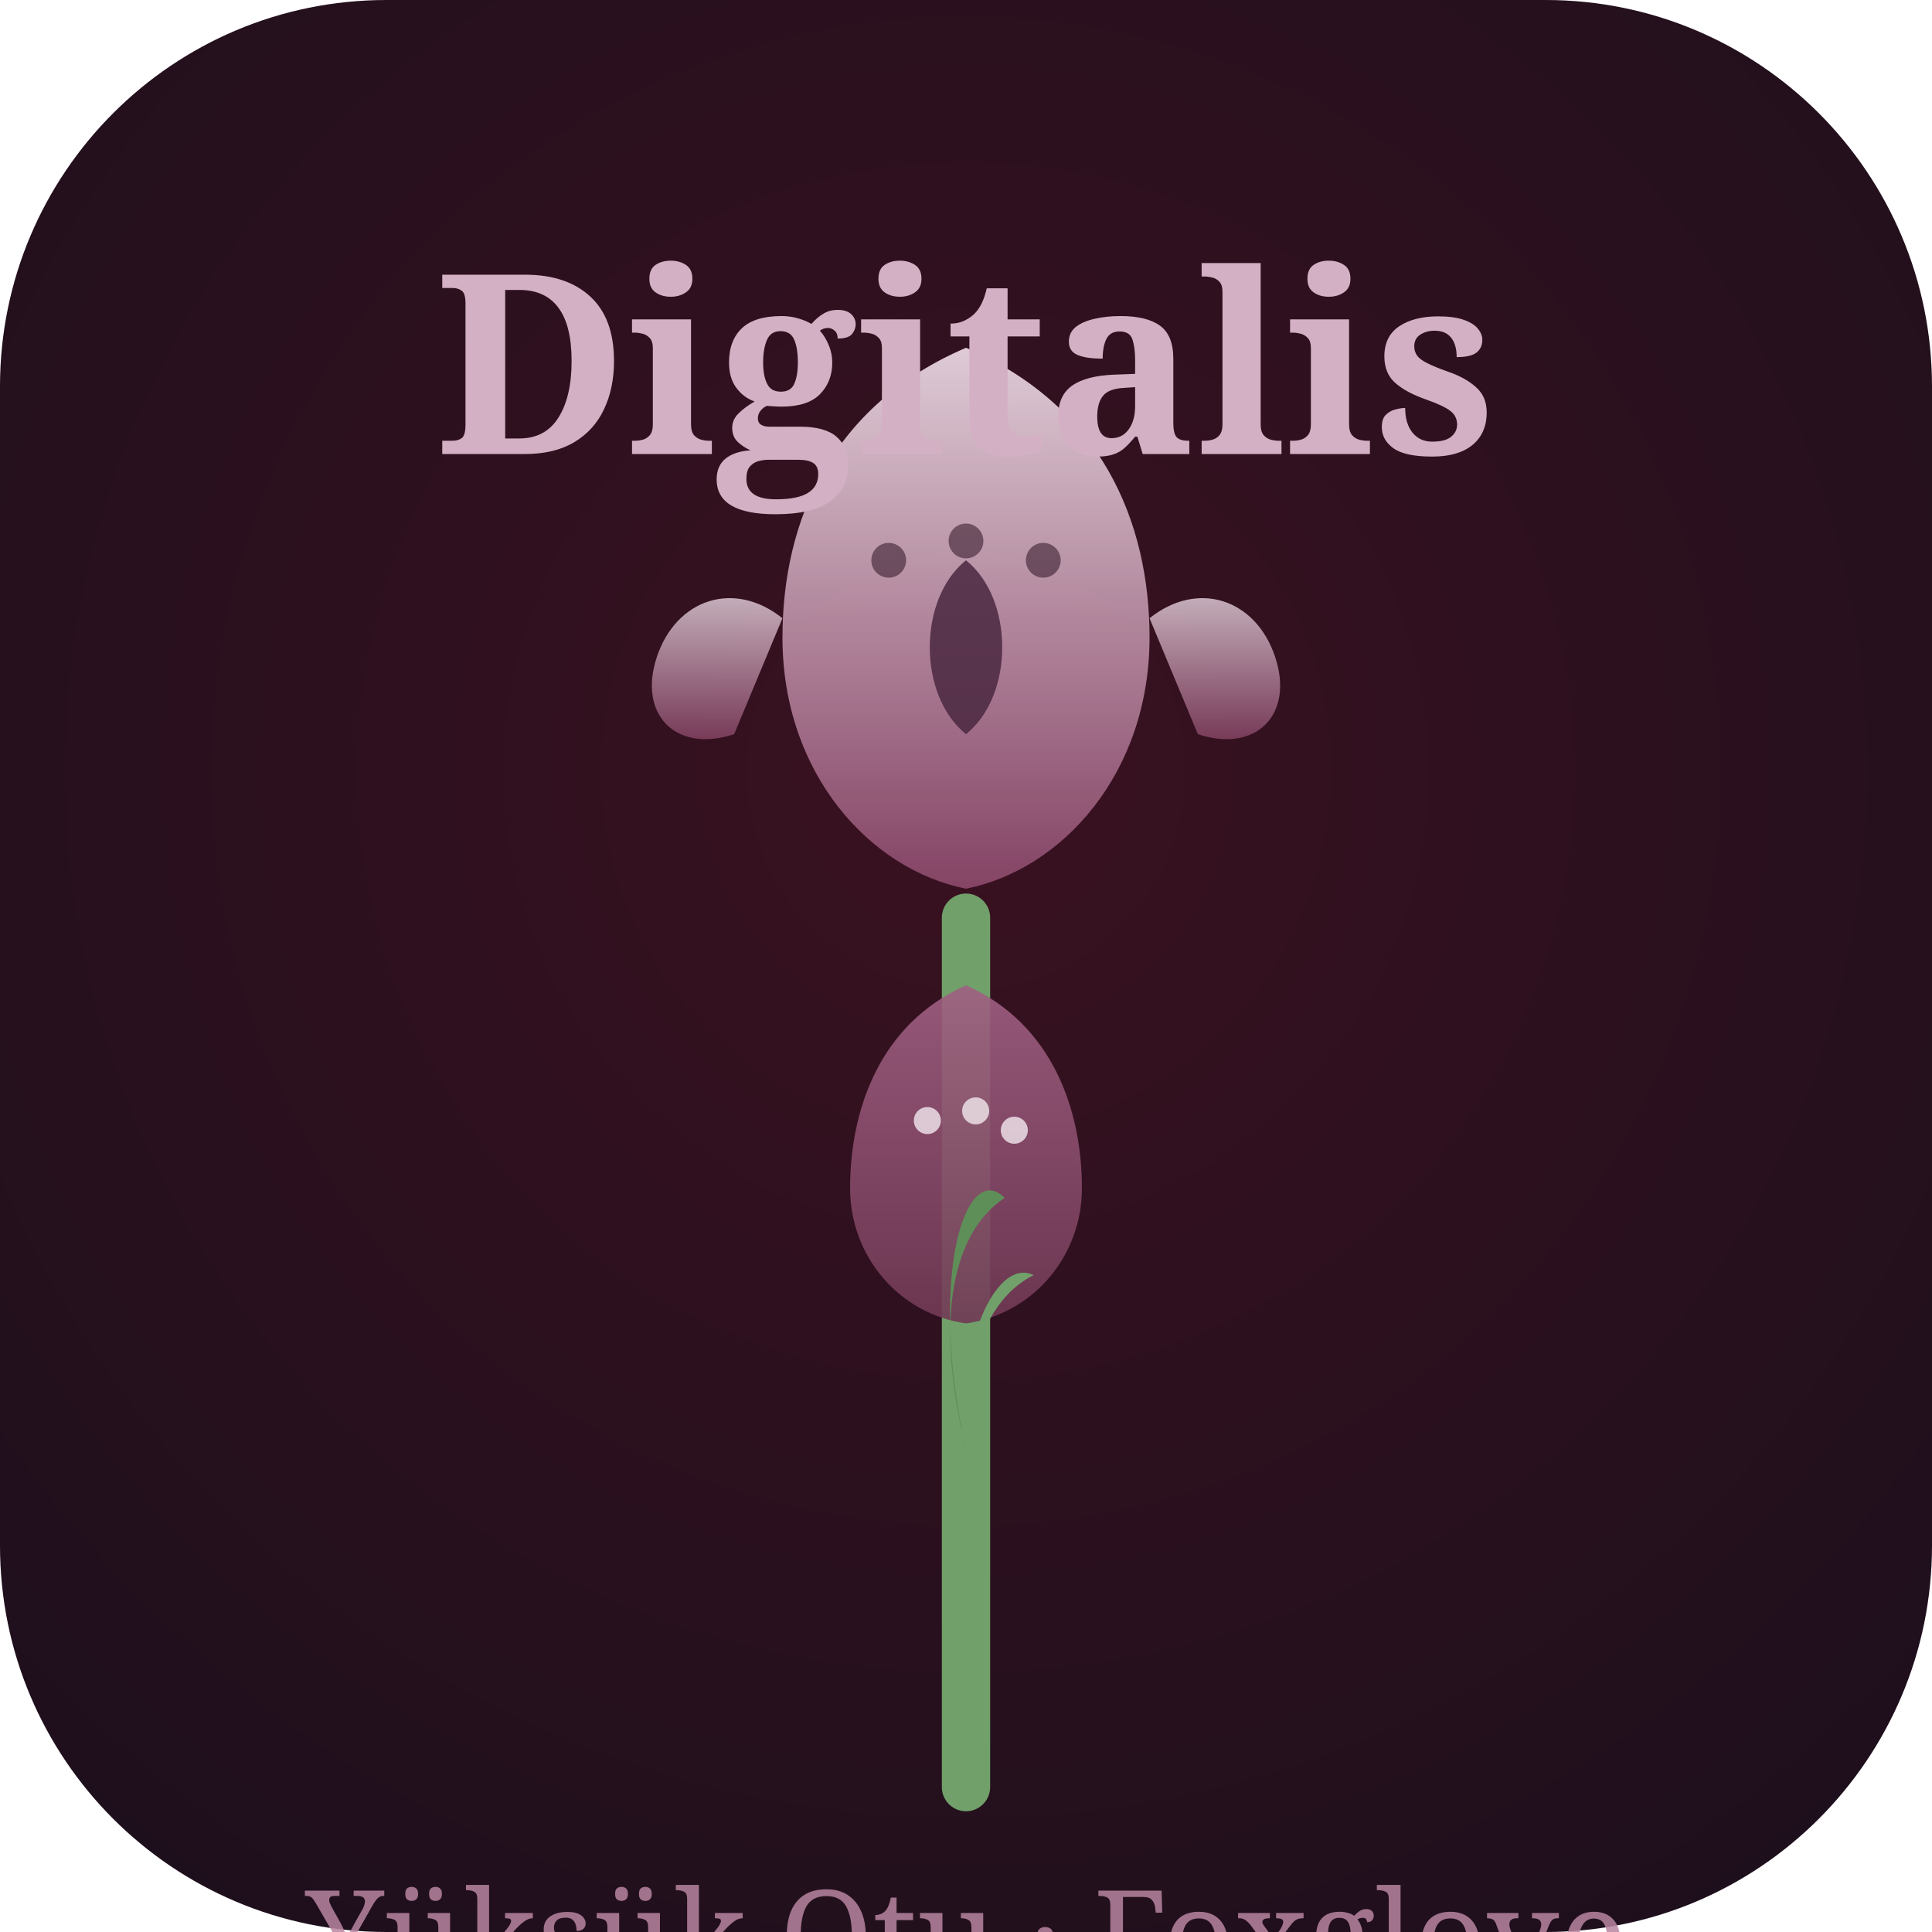
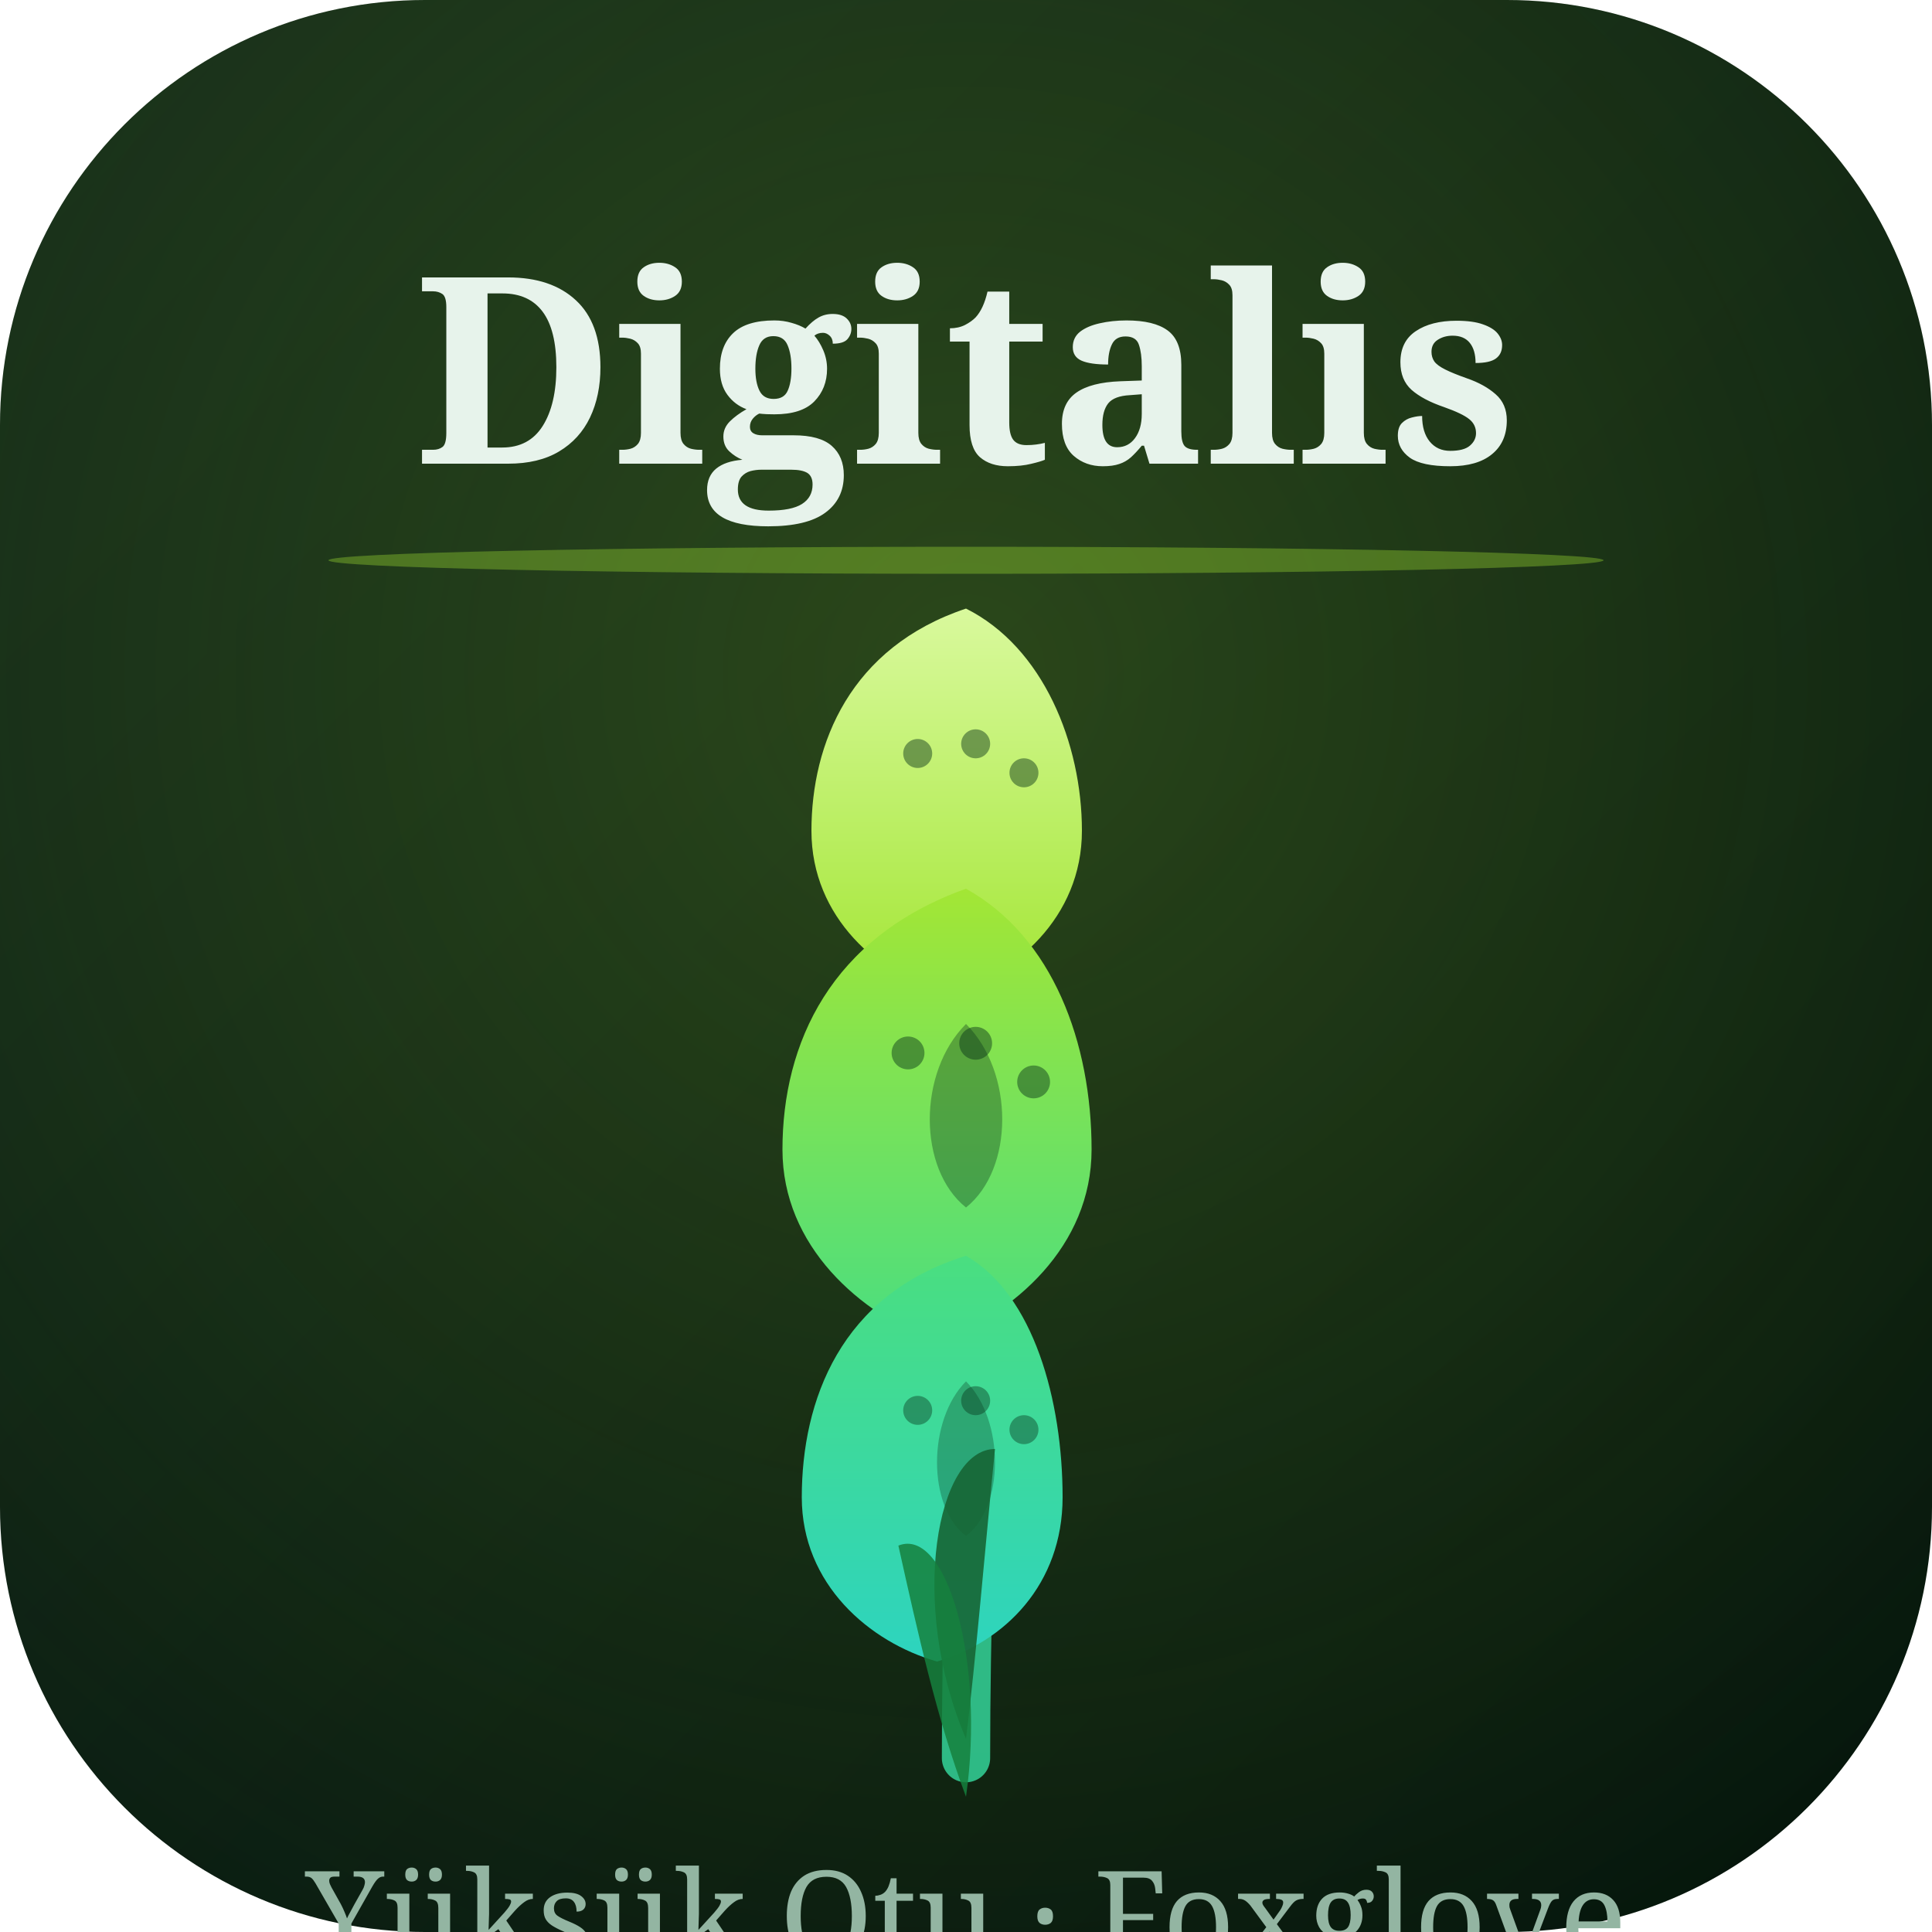
<svg xmlns="http://www.w3.org/2000/svg" viewBox="0 0 200 200" width="200" height="200">
  <defs>
-     <linearGradient id="petal" x1="0" y1="0" x2="0" y2="1">
-       <stop offset="0" stop-color="#e7d3df" />
-       <stop offset="1" stop-color="#884667" />
+     <linearGradient id="bg" x1="0" y1="0" x2="1" y2="1">
+       <stop offset="0" stop-color="#12281a" />
+       <stop offset="1" stop-color="#04140b" />
    </linearGradient>
-     <linearGradient id="bellOuter" x1="0" y1="0" x2="0" y2="1">
-       <stop offset="0" stop-color="#a05f82" />
-       <stop offset="1" stop-color="#713955" />
+     <radialGradient id="glow" cx="0.5" cy="0.35" r="0.75">
+       <stop offset="0" stop-color="#a3e635" stop-opacity="0.20" />
+       <stop offset="1" stop-color="#a3e635" stop-opacity="0" />
+     </radialGradient>
+     <linearGradient id="b1" x1="0" y1="0" x2="0" y2="1">
+       <stop offset="0" stop-color="#d9f99d" />
+       <stop offset="1" stop-color="#a3e635" />
    </linearGradient>
-     <radialGradient id="bg" cx="0.5" cy="0.4" r="0.8">
-       <stop offset="0" stop-color="#3a1120" />
-       <stop offset="1" stop-color="#1a0f1c" />
-     </radialGradient>
+     <linearGradient id="b2" x1="0" y1="0" x2="0" y2="1">
+       <stop offset="0" stop-color="#a3e635" />
+       <stop offset="1" stop-color="#4ade80" />
+     </linearGradient>
+     <linearGradient id="b3" x1="0" y1="0" x2="0" y2="1">
+       <stop offset="0" stop-color="#4ade80" />
+       <stop offset="1" stop-color="#2dd4bf" />
+     </linearGradient>
  </defs>
-   <rect x="0" y="0" width="200" height="200" rx="40" fill="url(#bg)" />
-   <path d="M100 185 V95" stroke="#71a06a" stroke-width="5" stroke-linecap="round" fill="none" />
-   <g transform="translate(100 62)">
-     <path d="M0,-26 C-14,-20 -19,-8 -19,4 C-19,18 -10,28 0,30 C10,28 19,18 19,4 C19,-8 14,-20 0,-26 Z" fill="url(#petal)" opacity="0.95" />
-     <path d="M-19,2 C-24,-2 -30,0 -32,6 C-34,12 -30,16 -24,14 Z" fill="url(#petal)" opacity="0.8" />
-     <path d="M19,2 C24,-2 30,0 32,6 C34,12 30,16 24,14 Z" fill="url(#petal)" opacity="0.8" />
-     <circle cx="-8" cy="-4" r="1.8" fill="#2b1322" opacity="0.55" />
-     <circle cx="0" cy="-6" r="1.8" fill="#2b1322" opacity="0.55" />
-     <circle cx="8" cy="-4" r="1.8" fill="#2b1322" opacity="0.55" />
-     <path d="M0,-4 C-5,0 -5,10 0,14 C5,10 5,0 0,-4 Z" fill="#4a2740" opacity="0.85" />
+   <rect x="0" y="0" width="200" height="200" rx="44" fill="url(#bg)" />
+   <rect x="0" y="0" width="200" height="200" rx="44" fill="url(#glow)" />
+   <path d="M100 182 C100 156 102 126 100 94" stroke="#34d399" stroke-width="5" stroke-linecap="round" fill="none" opacity="0.85" />
+   <g transform="translate(100 80)">
+     <path d="M0 -17 C-12 -13 -16 -3 -16 6 C-16 15 -9 21 -2 23 C5 21 12 15 12 6 C12 -3 8 -13 0 -17 Z" fill="url(#b1)" />
+     <circle cx="-5" cy="-2" r="1.5" fill="#052e16" opacity="0.45" />
+     <circle cx="1" cy="-3" r="1.5" fill="#052e16" opacity="0.45" />
+     <circle cx="6" cy="0" r="1.5" fill="#052e16" opacity="0.45" />
  </g>
-   <g transform="translate(100 118)">
-     <path d="M-0,-16 C-9,-12 -12,-3 -12,5 C-12,12 -7,18 0,19 C7,18 12,12 12,5 C12,-3 9,-12 0,-16 Z" fill="url(#bellOuter)" opacity="0.9" />
-     <circle cx="-4" cy="-2" r="1.4" fill="#f3e8ee" opacity="0.8" />
-     <circle cx="1" cy="-3" r="1.4" fill="#f3e8ee" opacity="0.8" />
-     <circle cx="5" cy="-1" r="1.4" fill="#f3e8ee" opacity="0.8" />
+   <g transform="translate(100 112)">
+     <path d="M0 -20 C-14 -15 -19 -4 -19 7 C-19 17 -11 24 -3 27 C5 24 13 17 13 7 C13 -4 9 -15 0 -20 Z" fill="url(#b2)" />
+     <circle cx="-6" cy="-3" r="1.7" fill="#052e16" opacity="0.45" />
+     <circle cx="1" cy="-4" r="1.7" fill="#052e16" opacity="0.45" />
+     <circle cx="7" cy="0" r="1.7" fill="#052e16" opacity="0.45" />
+     <path d="M0 -6 C-5 -1 -5 9 0 13 C5 9 5 -1 0 -6 Z" fill="#052e16" opacity="0.35" />
  </g>
-   <path d="M100 150 C96 132 100 120 104 124 C98 128 97 138 100 150 Z" fill="#5f8f58" />
-   <path d="M100 156 C98 140 103 130 107 132 C101 135 99 144 100 156 Z" fill="#71a06a" />
-   <text x="100" y="47" text-anchor="middle" font-family="Georgia, serif" font-size="26" font-weight="bold" fill="#d4b0c4">Digitalis</text>
-   <text x="100" y="205" text-anchor="middle" font-family="Georgia, serif" font-size="13" fill="#b985a0" opacity="0.85">Yüksük Otu · Foxglove</text>
+   <g transform="translate(100 148)">
+     <path d="M0 -18 C-13 -14 -17 -3 -17 7 C-17 16 -10 22 -3 24 C4 22 10 16 10 7 C10 -3 7 -14 0 -18 Z" fill="url(#b3)" />
+     <circle cx="-5" cy="-2" r="1.5" fill="#052e16" opacity="0.4" />
+     <circle cx="1" cy="-3" r="1.5" fill="#052e16" opacity="0.4" />
+     <circle cx="6" cy="0" r="1.5" fill="#052e16" opacity="0.4" />
+     <path d="M0 -5 C-4 -1 -4 8 0 11 C4 8 4 -1 0 -5 Z" fill="#052e16" opacity="0.3" />
+   </g>
+   <path d="M100 180 C94 166 97 150 103 150 C102 160 101 172 100 180 Z" fill="#166534" opacity="0.9" />
+   <path d="M100 186 C102 172 98 158 93 160 C95 169 97 178 100 186 Z" fill="#15803d" opacity="0.85" />
+   <text x="100" y="48" text-anchor="middle" font-family="Georgia, serif" font-size="27" font-weight="bold" fill="#e7f3eb">Digitalis</text>
+   <ellipse cx="100" cy="58" rx="66" ry="1.4" fill="#a3e635" opacity="0.35" />
+   <text x="100" y="203" text-anchor="middle" font-family="Georgia, serif" font-size="13" fill="#93b5a2">Yüksük Otu · Foxglove</text>
</svg>
